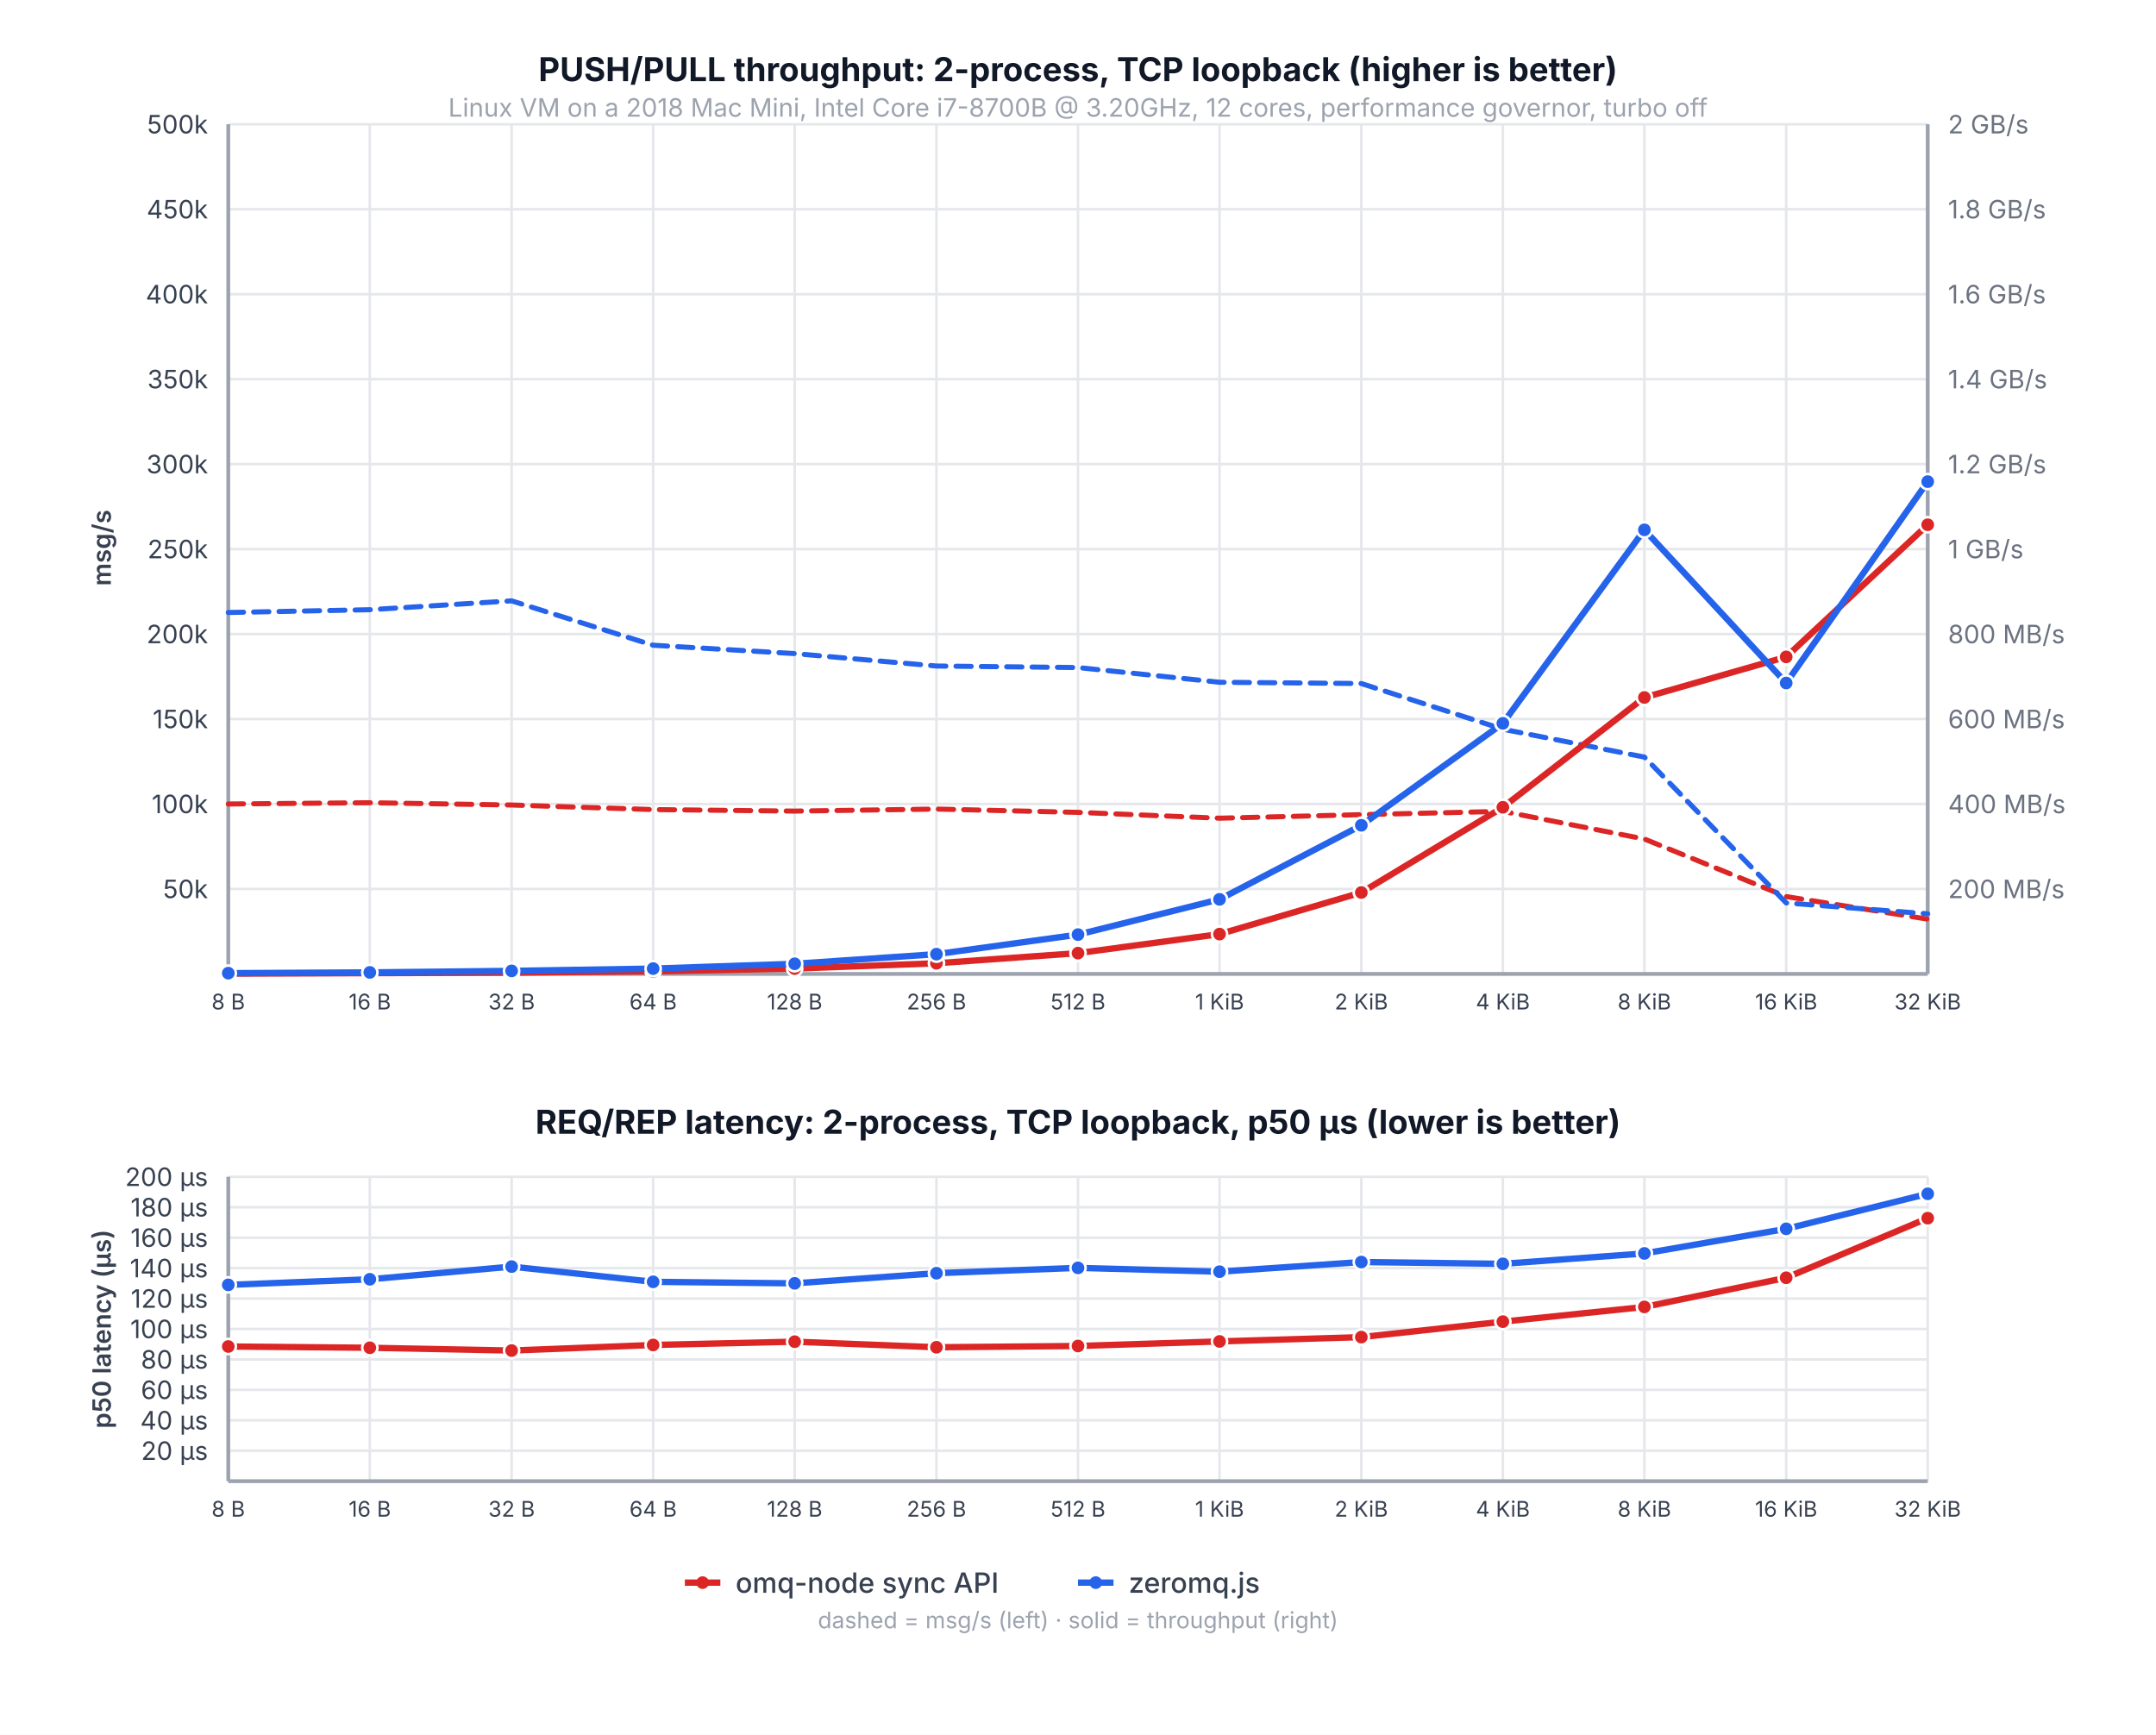
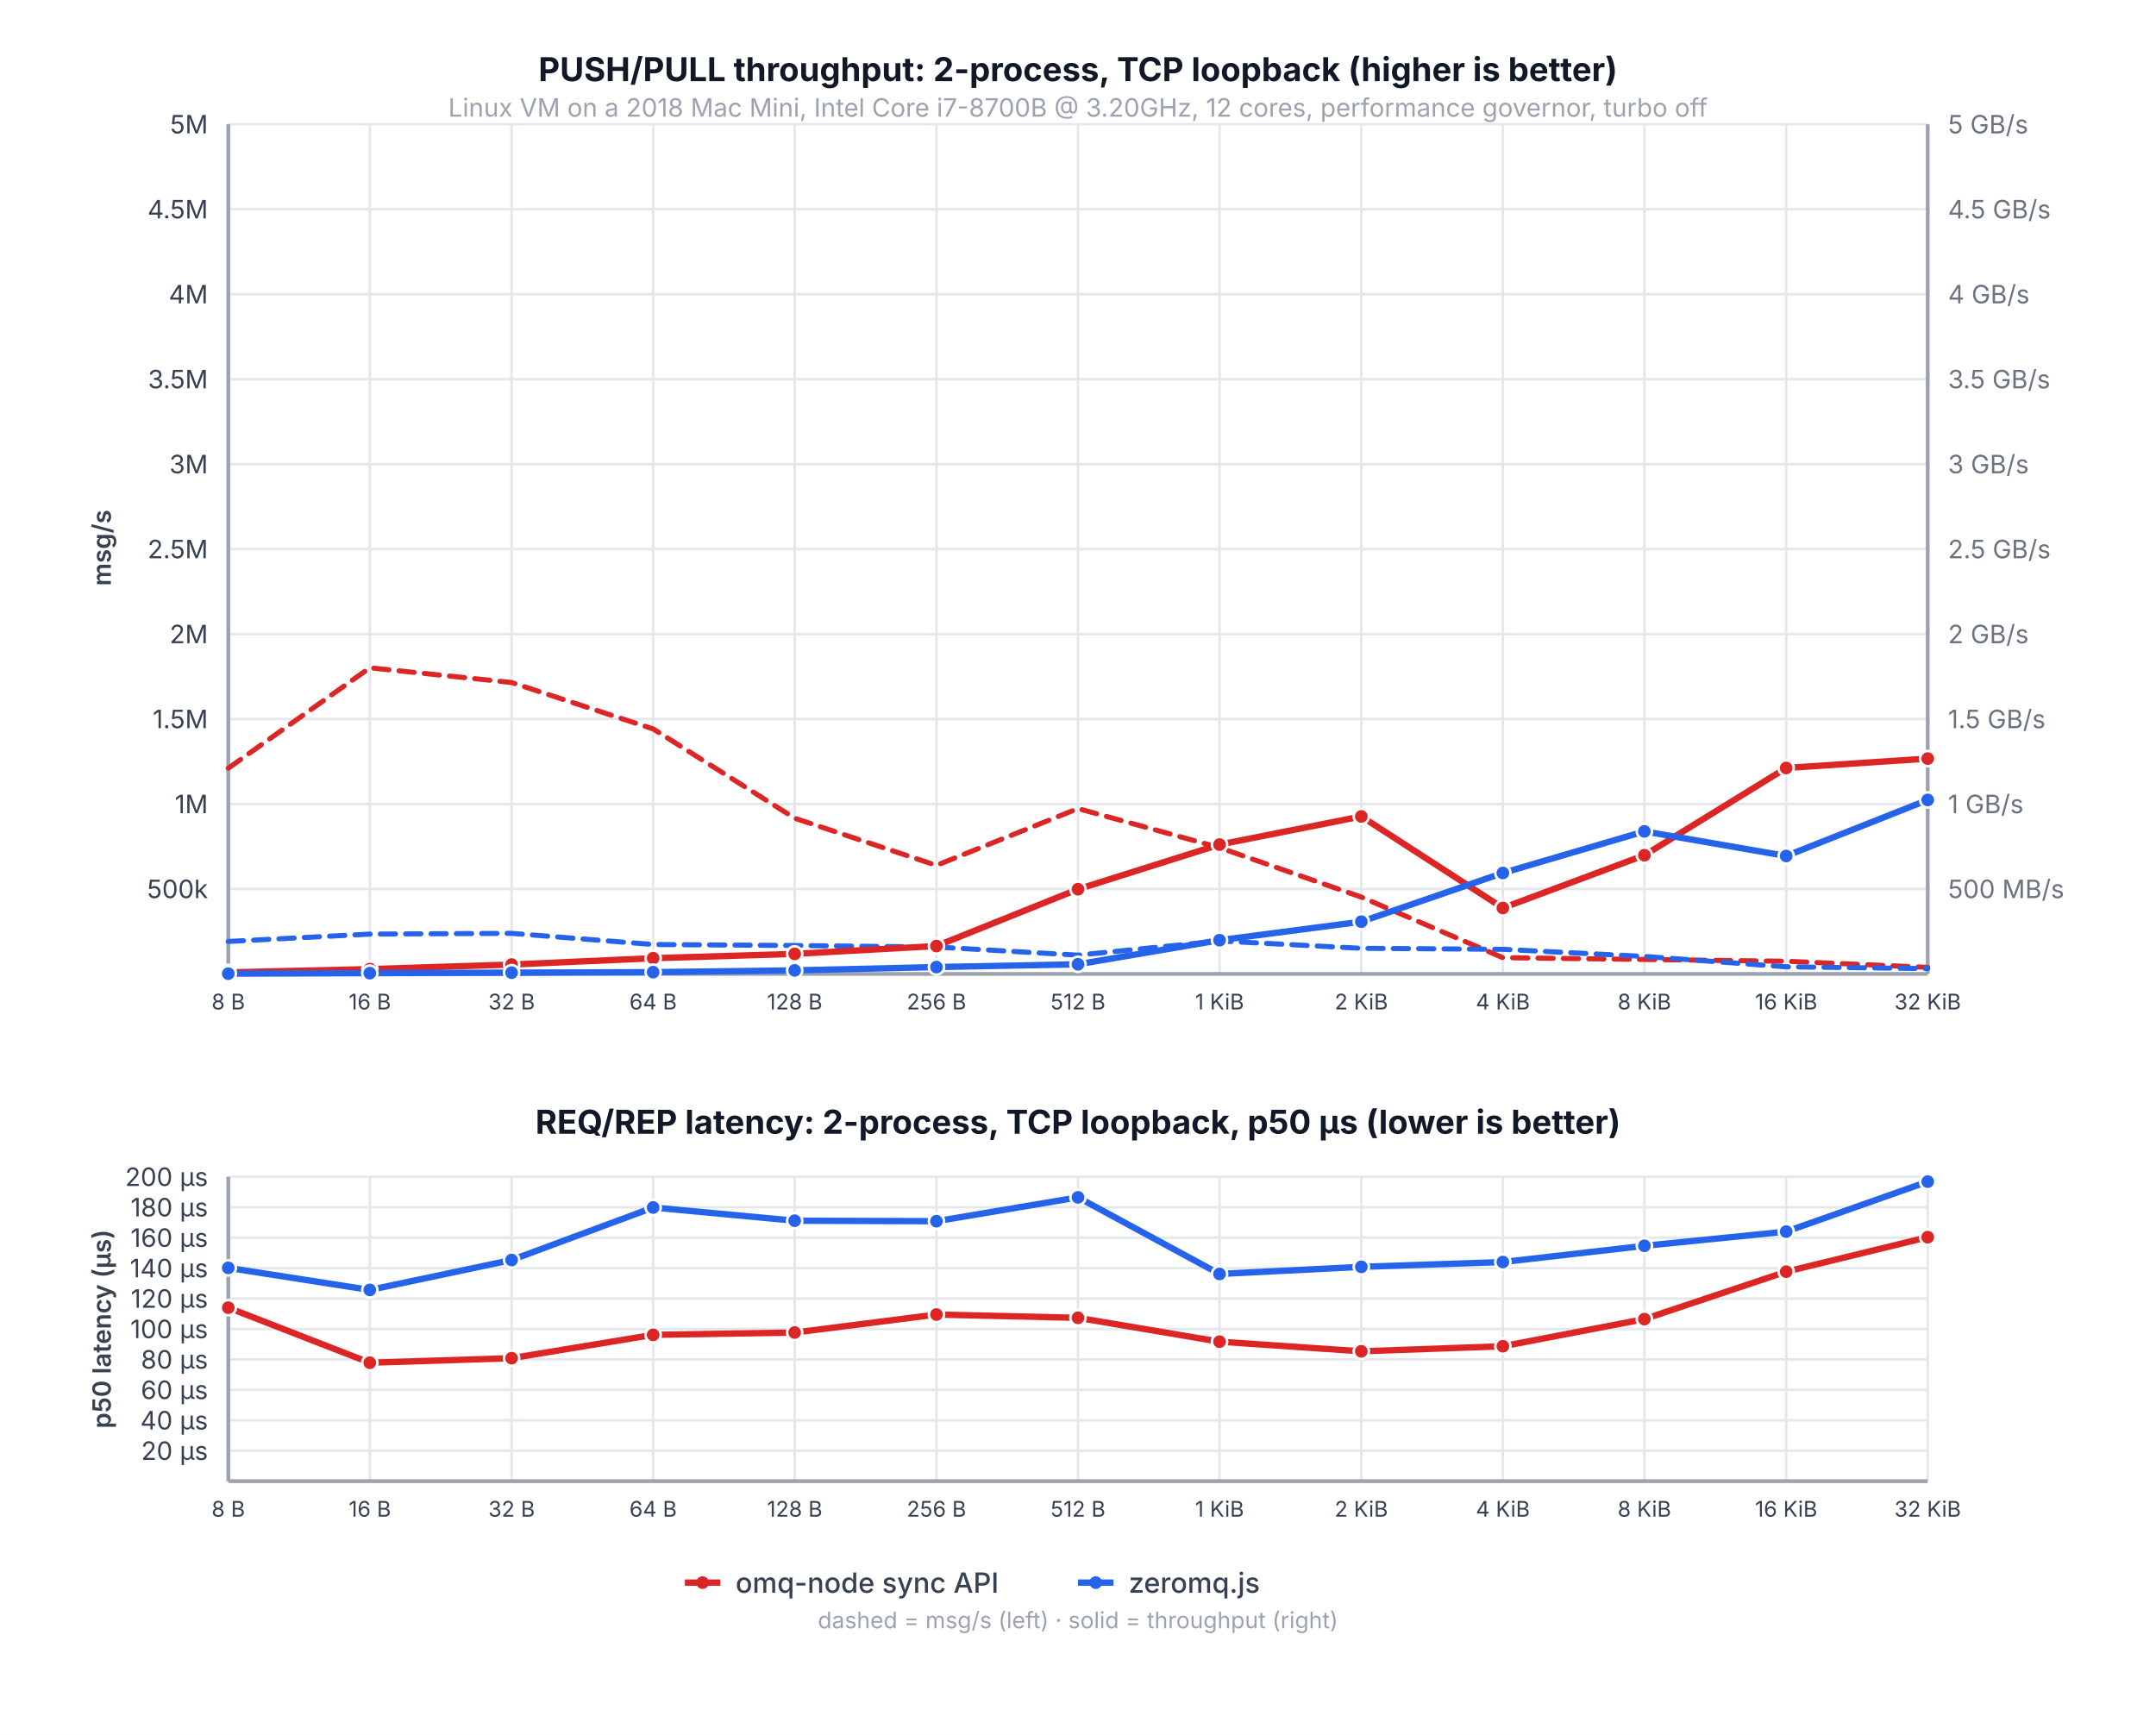
<svg xmlns="http://www.w3.org/2000/svg" viewBox="0 0 850 684" font-family="system-ui, -apple-system, sans-serif">
  <rect width="850" height="684" fill="white" />
  <text x="425.0" y="32" text-anchor="middle" fill="#111827" font-size="13" font-weight="700">PUSH/PULL throughput: 2-process, TCP loopback (higher is better)</text>
  <text x="425.0" y="46" text-anchor="middle" fill="#9ca3af" font-size="10">Linux VM on a 2018 Mac Mini, Intel Core i7-8700B @ 3.20GHz, 12 cores, performance governor, turbo off</text>
  <line x1="90" y1="350.5" x2="760" y2="350.5" stroke="#e5e7eb" stroke-width="1" />
-   <text x="82" y="350.5" text-anchor="end" dominant-baseline="middle" fill="#374151" font-size="10">50k</text>
-   <text x="768" y="350.5" text-anchor="start" dominant-baseline="middle" fill="#6b7280" font-size="10">200 MB/s</text>
+   <text x="82" y="350.5" text-anchor="end" dominant-baseline="middle" fill="#374151" font-size="10">500k</text>
+   <text x="768" y="350.5" text-anchor="start" dominant-baseline="middle" fill="#6b7280" font-size="10">500 MB/s</text>
  <line x1="90" y1="317.0" x2="760" y2="317.0" stroke="#e5e7eb" stroke-width="1" />
-   <text x="82" y="317.0" text-anchor="end" dominant-baseline="middle" fill="#374151" font-size="10">100k</text>
-   <text x="768" y="317.0" text-anchor="start" dominant-baseline="middle" fill="#6b7280" font-size="10">400 MB/s</text>
+   <text x="82" y="317.0" text-anchor="end" dominant-baseline="middle" fill="#374151" font-size="10">1M</text>
+   <text x="768" y="317.0" text-anchor="start" dominant-baseline="middle" fill="#6b7280" font-size="10">1 GB/s</text>
  <line x1="90" y1="283.5" x2="760" y2="283.5" stroke="#e5e7eb" stroke-width="1" />
-   <text x="82" y="283.5" text-anchor="end" dominant-baseline="middle" fill="#374151" font-size="10">150k</text>
-   <text x="768" y="283.5" text-anchor="start" dominant-baseline="middle" fill="#6b7280" font-size="10">600 MB/s</text>
+   <text x="82" y="283.5" text-anchor="end" dominant-baseline="middle" fill="#374151" font-size="10">1.5M</text>
+   <text x="768" y="283.5" text-anchor="start" dominant-baseline="middle" fill="#6b7280" font-size="10">1.5 GB/s</text>
  <line x1="90" y1="250.0" x2="760" y2="250.0" stroke="#e5e7eb" stroke-width="1" />
-   <text x="82" y="250.0" text-anchor="end" dominant-baseline="middle" fill="#374151" font-size="10">200k</text>
-   <text x="768" y="250.0" text-anchor="start" dominant-baseline="middle" fill="#6b7280" font-size="10">800 MB/s</text>
+   <text x="82" y="250.0" text-anchor="end" dominant-baseline="middle" fill="#374151" font-size="10">2M</text>
+   <text x="768" y="250.0" text-anchor="start" dominant-baseline="middle" fill="#6b7280" font-size="10">2 GB/s</text>
  <line x1="90" y1="216.5" x2="760" y2="216.5" stroke="#e5e7eb" stroke-width="1" />
-   <text x="82" y="216.5" text-anchor="end" dominant-baseline="middle" fill="#374151" font-size="10">250k</text>
-   <text x="768" y="216.5" text-anchor="start" dominant-baseline="middle" fill="#6b7280" font-size="10">1 GB/s</text>
+   <text x="82" y="216.5" text-anchor="end" dominant-baseline="middle" fill="#374151" font-size="10">2.5M</text>
+   <text x="768" y="216.5" text-anchor="start" dominant-baseline="middle" fill="#6b7280" font-size="10">2.5 GB/s</text>
  <line x1="90" y1="183.0" x2="760" y2="183.0" stroke="#e5e7eb" stroke-width="1" />
-   <text x="82" y="183.0" text-anchor="end" dominant-baseline="middle" fill="#374151" font-size="10">300k</text>
-   <text x="768" y="183.0" text-anchor="start" dominant-baseline="middle" fill="#6b7280" font-size="10">1.2 GB/s</text>
+   <text x="82" y="183.0" text-anchor="end" dominant-baseline="middle" fill="#374151" font-size="10">3M</text>
+   <text x="768" y="183.0" text-anchor="start" dominant-baseline="middle" fill="#6b7280" font-size="10">3 GB/s</text>
  <line x1="90" y1="149.5" x2="760" y2="149.5" stroke="#e5e7eb" stroke-width="1" />
-   <text x="82" y="149.5" text-anchor="end" dominant-baseline="middle" fill="#374151" font-size="10">350k</text>
-   <text x="768" y="149.5" text-anchor="start" dominant-baseline="middle" fill="#6b7280" font-size="10">1.4 GB/s</text>
+   <text x="82" y="149.5" text-anchor="end" dominant-baseline="middle" fill="#374151" font-size="10">3.5M</text>
+   <text x="768" y="149.5" text-anchor="start" dominant-baseline="middle" fill="#6b7280" font-size="10">3.5 GB/s</text>
  <line x1="90" y1="116.0" x2="760" y2="116.0" stroke="#e5e7eb" stroke-width="1" />
-   <text x="82" y="116.0" text-anchor="end" dominant-baseline="middle" fill="#374151" font-size="10">400k</text>
-   <text x="768" y="116.0" text-anchor="start" dominant-baseline="middle" fill="#6b7280" font-size="10">1.6 GB/s</text>
+   <text x="82" y="116.0" text-anchor="end" dominant-baseline="middle" fill="#374151" font-size="10">4M</text>
+   <text x="768" y="116.0" text-anchor="start" dominant-baseline="middle" fill="#6b7280" font-size="10">4 GB/s</text>
  <line x1="90" y1="82.5" x2="760" y2="82.5" stroke="#e5e7eb" stroke-width="1" />
-   <text x="82" y="82.5" text-anchor="end" dominant-baseline="middle" fill="#374151" font-size="10">450k</text>
-   <text x="768" y="82.5" text-anchor="start" dominant-baseline="middle" fill="#6b7280" font-size="10">1.8 GB/s</text>
+   <text x="82" y="82.5" text-anchor="end" dominant-baseline="middle" fill="#374151" font-size="10">4.5M</text>
+   <text x="768" y="82.5" text-anchor="start" dominant-baseline="middle" fill="#6b7280" font-size="10">4.5 GB/s</text>
  <line x1="90" y1="49.0" x2="760" y2="49.0" stroke="#e5e7eb" stroke-width="1" />
-   <text x="82" y="49.0" text-anchor="end" dominant-baseline="middle" fill="#374151" font-size="10">500k</text>
-   <text x="768" y="49.0" text-anchor="start" dominant-baseline="middle" fill="#6b7280" font-size="10">2 GB/s</text>
+   <text x="82" y="49.0" text-anchor="end" dominant-baseline="middle" fill="#374151" font-size="10">5M</text>
+   <text x="768" y="49.0" text-anchor="start" dominant-baseline="middle" fill="#6b7280" font-size="10">5 GB/s</text>
  <line x1="90.0" y1="49" x2="90.0" y2="384" stroke="#e5e7eb" stroke-width="1" />
  <line x1="145.8" y1="49" x2="145.8" y2="384" stroke="#e5e7eb" stroke-width="1" />
  <line x1="201.7" y1="49" x2="201.7" y2="384" stroke="#e5e7eb" stroke-width="1" />
  <line x1="257.5" y1="49" x2="257.5" y2="384" stroke="#e5e7eb" stroke-width="1" />
  <line x1="313.3" y1="49" x2="313.3" y2="384" stroke="#e5e7eb" stroke-width="1" />
  <line x1="369.2" y1="49" x2="369.2" y2="384" stroke="#e5e7eb" stroke-width="1" />
  <line x1="425.0" y1="49" x2="425.0" y2="384" stroke="#e5e7eb" stroke-width="1" />
  <line x1="480.8" y1="49" x2="480.8" y2="384" stroke="#e5e7eb" stroke-width="1" />
  <line x1="536.7" y1="49" x2="536.7" y2="384" stroke="#e5e7eb" stroke-width="1" />
  <line x1="592.5" y1="49" x2="592.5" y2="384" stroke="#e5e7eb" stroke-width="1" />
  <line x1="648.3" y1="49" x2="648.3" y2="384" stroke="#e5e7eb" stroke-width="1" />
  <line x1="704.2" y1="49" x2="704.2" y2="384" stroke="#e5e7eb" stroke-width="1" />
  <line x1="760.0" y1="49" x2="760.0" y2="384" stroke="#e5e7eb" stroke-width="1" />
  <line x1="90" y1="49" x2="90" y2="384" stroke="#9ca3af" stroke-width="1.5" />
  <line x1="760" y1="49" x2="760" y2="384" stroke="#9ca3af" stroke-width="1.5" />
  <line x1="90" y1="384" x2="760" y2="384" stroke="#9ca3af" stroke-width="1.5" />
  <text x="40" y="216" text-anchor="middle" dominant-baseline="middle" fill="#374151" font-size="10" font-weight="600" transform="rotate(-90,40,216)">msg/s</text>
-   <polyline points="90.0,317.0 145.8,316.5 201.7,317.4 257.5,319.2 313.3,319.8 369.2,319.0 425.0,320.3 480.8,322.6 536.7,321.2 592.5,319.9 648.3,330.8 704.2,353.5 760.0,362.4" fill="none" stroke="#dc2626" stroke-width="2" stroke-dasharray="6,4" stroke-linecap="round" stroke-linejoin="round" />
-   <polyline points="90.0,241.5 145.8,240.4 201.7,236.9 257.5,254.4 313.3,257.7 369.2,262.6 425.0,263.2 480.8,269.0 536.7,269.5 592.5,287.5 648.3,298.5 704.2,356.0 760.0,360.3" fill="none" stroke="#2563eb" stroke-width="2" stroke-dasharray="6,4" stroke-linecap="round" stroke-linejoin="round" />
-   <polyline points="90.0,383.9 145.8,383.7 201.7,383.5 257.5,383.0 313.3,381.9 369.2,379.8 425.0,375.8 480.8,368.3 536.7,351.9 592.5,318.3 648.3,275.0 704.2,259.0 760.0,206.9" fill="none" stroke="#dc2626" stroke-width="2.5" stroke-linecap="round" stroke-linejoin="round" />
-   <circle cx="90.0" cy="383.9" r="3" fill="#dc2626" stroke="white" stroke-width="1" />
-   <circle cx="145.8" cy="383.7" r="3" fill="#dc2626" stroke="white" stroke-width="1" />
-   <circle cx="201.7" cy="383.5" r="3" fill="#dc2626" stroke="white" stroke-width="1" />
-   <circle cx="257.5" cy="383.0" r="3" fill="#dc2626" stroke="white" stroke-width="1" />
-   <circle cx="313.3" cy="381.9" r="3" fill="#dc2626" stroke="white" stroke-width="1" />
-   <circle cx="369.2" cy="379.8" r="3" fill="#dc2626" stroke="white" stroke-width="1" />
-   <circle cx="425.0" cy="375.8" r="3" fill="#dc2626" stroke="white" stroke-width="1" />
-   <circle cx="480.8" cy="368.3" r="3" fill="#dc2626" stroke="white" stroke-width="1" />
-   <circle cx="536.7" cy="351.9" r="3" fill="#dc2626" stroke="white" stroke-width="1" />
-   <circle cx="592.5" cy="318.3" r="3" fill="#dc2626" stroke="white" stroke-width="1" />
-   <circle cx="648.3" cy="275.0" r="3" fill="#dc2626" stroke="white" stroke-width="1" />
-   <circle cx="704.2" cy="259.0" r="3" fill="#dc2626" stroke="white" stroke-width="1" />
-   <circle cx="760.0" cy="206.9" r="3" fill="#dc2626" stroke="white" stroke-width="1" />
-   <polyline points="90.0,383.7 145.8,383.4 201.7,382.8 257.5,381.9 313.3,380.0 369.2,376.2 425.0,368.5 480.8,354.6 536.7,325.4 592.5,285.2 648.3,208.9 704.2,269.3 760.0,189.9" fill="none" stroke="#2563eb" stroke-width="2.5" stroke-linecap="round" stroke-linejoin="round" />
-   <circle cx="90.0" cy="383.7" r="3" fill="#2563eb" stroke="white" stroke-width="1" />
-   <circle cx="145.8" cy="383.4" r="3" fill="#2563eb" stroke="white" stroke-width="1" />
-   <circle cx="201.7" cy="382.8" r="3" fill="#2563eb" stroke="white" stroke-width="1" />
-   <circle cx="257.5" cy="381.9" r="3" fill="#2563eb" stroke="white" stroke-width="1" />
-   <circle cx="313.3" cy="380.0" r="3" fill="#2563eb" stroke="white" stroke-width="1" />
-   <circle cx="369.2" cy="376.2" r="3" fill="#2563eb" stroke="white" stroke-width="1" />
-   <circle cx="425.0" cy="368.5" r="3" fill="#2563eb" stroke="white" stroke-width="1" />
-   <circle cx="480.8" cy="354.6" r="3" fill="#2563eb" stroke="white" stroke-width="1" />
-   <circle cx="536.7" cy="325.4" r="3" fill="#2563eb" stroke="white" stroke-width="1" />
-   <circle cx="592.5" cy="285.2" r="3" fill="#2563eb" stroke="white" stroke-width="1" />
-   <circle cx="648.3" cy="208.9" r="3" fill="#2563eb" stroke="white" stroke-width="1" />
-   <circle cx="704.2" cy="269.3" r="3" fill="#2563eb" stroke="white" stroke-width="1" />
-   <circle cx="760.0" cy="189.9" r="3" fill="#2563eb" stroke="white" stroke-width="1" />
+   <polyline points="90.0,302.9 145.8,263.3 201.7,269.1 257.5,287.4 313.3,322.6 369.2,341.2 425.0,318.8 480.8,334.2 536.7,353.7 592.5,377.6 648.3,378.3 704.2,379.0 760.0,381.4" fill="none" stroke="#dc2626" stroke-width="2" stroke-dasharray="6,4" stroke-linecap="round" stroke-linejoin="round" />
+   <polyline points="90.0,371.2 145.8,368.3 201.7,368.0 257.5,372.4 313.3,372.8 369.2,373.4 425.0,376.6 480.8,371.0 536.7,373.9 592.5,374.3 648.3,377.1 704.2,381.2 760.0,381.9" fill="none" stroke="#2563eb" stroke-width="2" stroke-dasharray="6,4" stroke-linecap="round" stroke-linejoin="round" />
+   <polyline points="90.0,383.4 145.8,382.1 201.7,380.3 257.5,377.8 313.3,376.1 369.2,373.0 425.0,350.6 480.8,333.0 536.7,321.9 592.5,358.0 648.3,337.2 704.2,302.8 760.0,299.1" fill="none" stroke="#dc2626" stroke-width="2.5" stroke-linecap="round" stroke-linejoin="round" />
+   <circle cx="90.0" cy="383.4" r="3" fill="#dc2626" stroke="white" stroke-width="1" />
+   <circle cx="145.8" cy="382.1" r="3" fill="#dc2626" stroke="white" stroke-width="1" />
+   <circle cx="201.7" cy="380.3" r="3" fill="#dc2626" stroke="white" stroke-width="1" />
+   <circle cx="257.5" cy="377.8" r="3" fill="#dc2626" stroke="white" stroke-width="1" />
+   <circle cx="313.3" cy="376.1" r="3" fill="#dc2626" stroke="white" stroke-width="1" />
+   <circle cx="369.2" cy="373.0" r="3" fill="#dc2626" stroke="white" stroke-width="1" />
+   <circle cx="425.0" cy="350.6" r="3" fill="#dc2626" stroke="white" stroke-width="1" />
+   <circle cx="480.8" cy="333.0" r="3" fill="#dc2626" stroke="white" stroke-width="1" />
+   <circle cx="536.7" cy="321.9" r="3" fill="#dc2626" stroke="white" stroke-width="1" />
+   <circle cx="592.5" cy="358.0" r="3" fill="#dc2626" stroke="white" stroke-width="1" />
+   <circle cx="648.3" cy="337.2" r="3" fill="#dc2626" stroke="white" stroke-width="1" />
+   <circle cx="704.2" cy="302.8" r="3" fill="#dc2626" stroke="white" stroke-width="1" />
+   <circle cx="760.0" cy="299.1" r="3" fill="#dc2626" stroke="white" stroke-width="1" />
+   <polyline points="90.0,383.9 145.8,383.7 201.7,383.5 257.5,383.3 313.3,382.6 369.2,381.3 425.0,380.2 480.8,370.7 536.7,363.4 592.5,344.2 648.3,327.8 704.2,337.5 760.0,315.4" fill="none" stroke="#2563eb" stroke-width="2.5" stroke-linecap="round" stroke-linejoin="round" />
+   <circle cx="90.0" cy="383.9" r="3" fill="#2563eb" stroke="white" stroke-width="1" />
+   <circle cx="145.8" cy="383.7" r="3" fill="#2563eb" stroke="white" stroke-width="1" />
+   <circle cx="201.7" cy="383.5" r="3" fill="#2563eb" stroke="white" stroke-width="1" />
+   <circle cx="257.5" cy="383.3" r="3" fill="#2563eb" stroke="white" stroke-width="1" />
+   <circle cx="313.3" cy="382.6" r="3" fill="#2563eb" stroke="white" stroke-width="1" />
+   <circle cx="369.2" cy="381.3" r="3" fill="#2563eb" stroke="white" stroke-width="1" />
+   <circle cx="425.0" cy="380.2" r="3" fill="#2563eb" stroke="white" stroke-width="1" />
+   <circle cx="480.8" cy="370.7" r="3" fill="#2563eb" stroke="white" stroke-width="1" />
+   <circle cx="536.7" cy="363.4" r="3" fill="#2563eb" stroke="white" stroke-width="1" />
+   <circle cx="592.5" cy="344.2" r="3" fill="#2563eb" stroke="white" stroke-width="1" />
+   <circle cx="648.3" cy="327.8" r="3" fill="#2563eb" stroke="white" stroke-width="1" />
+   <circle cx="704.2" cy="337.5" r="3" fill="#2563eb" stroke="white" stroke-width="1" />
+   <circle cx="760.0" cy="315.4" r="3" fill="#2563eb" stroke="white" stroke-width="1" />
  <text x="90.0" y="398" text-anchor="middle" fill="#374151" font-size="8.5">8 B</text>
  <text x="145.8" y="398" text-anchor="middle" fill="#374151" font-size="8.5">16 B</text>
  <text x="201.7" y="398" text-anchor="middle" fill="#374151" font-size="8.5">32 B</text>
  <text x="257.5" y="398" text-anchor="middle" fill="#374151" font-size="8.5">64 B</text>
  <text x="313.3" y="398" text-anchor="middle" fill="#374151" font-size="8.5">128 B</text>
  <text x="369.2" y="398" text-anchor="middle" fill="#374151" font-size="8.5">256 B</text>
  <text x="425.0" y="398" text-anchor="middle" fill="#374151" font-size="8.5">512 B</text>
  <text x="480.8" y="398" text-anchor="middle" fill="#374151" font-size="8.5">1 KiB</text>
  <text x="536.7" y="398" text-anchor="middle" fill="#374151" font-size="8.5">2 KiB</text>
  <text x="592.5" y="398" text-anchor="middle" fill="#374151" font-size="8.5">4 KiB</text>
  <text x="648.3" y="398" text-anchor="middle" fill="#374151" font-size="8.5">8 KiB</text>
  <text x="704.2" y="398" text-anchor="middle" fill="#374151" font-size="8.5">16 KiB</text>
  <text x="760.0" y="398" text-anchor="middle" fill="#374151" font-size="8.5">32 KiB</text>
  <text x="425.0" y="447" text-anchor="middle" fill="#111827" font-size="13" font-weight="700">REQ/REP latency: 2-process, TCP loopback, p50 µs (lower is better)</text>
  <line x1="90" y1="572.0" x2="760" y2="572.0" stroke="#e5e7eb" stroke-width="1" />
  <text x="82" y="572.0" text-anchor="end" dominant-baseline="middle" fill="#374151" font-size="10">20 µs</text>
  <line x1="90" y1="560.0" x2="760" y2="560.0" stroke="#e5e7eb" stroke-width="1" />
  <text x="82" y="560.0" text-anchor="end" dominant-baseline="middle" fill="#374151" font-size="10">40 µs</text>
  <line x1="90" y1="548.0" x2="760" y2="548.0" stroke="#e5e7eb" stroke-width="1" />
  <text x="82" y="548.0" text-anchor="end" dominant-baseline="middle" fill="#374151" font-size="10">60 µs</text>
  <line x1="90" y1="536.0" x2="760" y2="536.0" stroke="#e5e7eb" stroke-width="1" />
  <text x="82" y="536.0" text-anchor="end" dominant-baseline="middle" fill="#374151" font-size="10">80 µs</text>
  <line x1="90" y1="524.0" x2="760" y2="524.0" stroke="#e5e7eb" stroke-width="1" />
  <text x="82" y="524.0" text-anchor="end" dominant-baseline="middle" fill="#374151" font-size="10">100 µs</text>
  <line x1="90" y1="512.0" x2="760" y2="512.0" stroke="#e5e7eb" stroke-width="1" />
  <text x="82" y="512.0" text-anchor="end" dominant-baseline="middle" fill="#374151" font-size="10">120 µs</text>
  <line x1="90" y1="500.0" x2="760" y2="500.0" stroke="#e5e7eb" stroke-width="1" />
  <text x="82" y="500.0" text-anchor="end" dominant-baseline="middle" fill="#374151" font-size="10">140 µs</text>
  <line x1="90" y1="488.0" x2="760" y2="488.0" stroke="#e5e7eb" stroke-width="1" />
  <text x="82" y="488.0" text-anchor="end" dominant-baseline="middle" fill="#374151" font-size="10">160 µs</text>
  <line x1="90" y1="476.0" x2="760" y2="476.0" stroke="#e5e7eb" stroke-width="1" />
  <text x="82" y="476.0" text-anchor="end" dominant-baseline="middle" fill="#374151" font-size="10">180 µs</text>
  <line x1="90" y1="464.0" x2="760" y2="464.0" stroke="#e5e7eb" stroke-width="1" />
  <text x="82" y="464.0" text-anchor="end" dominant-baseline="middle" fill="#374151" font-size="10">200 µs</text>
  <line x1="90.0" y1="464" x2="90.0" y2="584" stroke="#e5e7eb" stroke-width="1" />
  <line x1="145.8" y1="464" x2="145.8" y2="584" stroke="#e5e7eb" stroke-width="1" />
  <line x1="201.7" y1="464" x2="201.7" y2="584" stroke="#e5e7eb" stroke-width="1" />
  <line x1="257.5" y1="464" x2="257.5" y2="584" stroke="#e5e7eb" stroke-width="1" />
  <line x1="313.3" y1="464" x2="313.3" y2="584" stroke="#e5e7eb" stroke-width="1" />
  <line x1="369.2" y1="464" x2="369.2" y2="584" stroke="#e5e7eb" stroke-width="1" />
  <line x1="425.0" y1="464" x2="425.0" y2="584" stroke="#e5e7eb" stroke-width="1" />
  <line x1="480.8" y1="464" x2="480.8" y2="584" stroke="#e5e7eb" stroke-width="1" />
  <line x1="536.7" y1="464" x2="536.7" y2="584" stroke="#e5e7eb" stroke-width="1" />
  <line x1="592.5" y1="464" x2="592.5" y2="584" stroke="#e5e7eb" stroke-width="1" />
  <line x1="648.3" y1="464" x2="648.3" y2="584" stroke="#e5e7eb" stroke-width="1" />
  <line x1="704.2" y1="464" x2="704.2" y2="584" stroke="#e5e7eb" stroke-width="1" />
  <line x1="760.0" y1="464" x2="760.0" y2="584" stroke="#e5e7eb" stroke-width="1" />
  <line x1="90" y1="464" x2="90" y2="584" stroke="#9ca3af" stroke-width="1.5" />
  <line x1="90" y1="584" x2="760" y2="584" stroke="#9ca3af" stroke-width="1.5" />
  <text x="40" y="524" text-anchor="middle" dominant-baseline="middle" fill="#374151" font-size="10" font-weight="600" transform="rotate(-90,40,524)">p50 latency (µs)</text>
-   <polyline points="90.0,530.9 145.8,531.4 201.7,532.5 257.5,530.3 313.3,529.0 369.2,531.2 425.0,530.7 480.8,528.9 536.7,527.2 592.5,521.1 648.3,515.3 704.2,503.8 760.0,480.3" fill="none" stroke="#dc2626" stroke-width="2.5" stroke-linecap="round" stroke-linejoin="round" />
-   <circle cx="90.0" cy="530.9" r="3" fill="#dc2626" stroke="white" stroke-width="1" />
-   <circle cx="145.8" cy="531.4" r="3" fill="#dc2626" stroke="white" stroke-width="1" />
-   <circle cx="201.7" cy="532.5" r="3" fill="#dc2626" stroke="white" stroke-width="1" />
-   <circle cx="257.5" cy="530.3" r="3" fill="#dc2626" stroke="white" stroke-width="1" />
-   <circle cx="313.3" cy="529.0" r="3" fill="#dc2626" stroke="white" stroke-width="1" />
-   <circle cx="369.2" cy="531.2" r="3" fill="#dc2626" stroke="white" stroke-width="1" />
-   <circle cx="425.0" cy="530.7" r="3" fill="#dc2626" stroke="white" stroke-width="1" />
-   <circle cx="480.8" cy="528.9" r="3" fill="#dc2626" stroke="white" stroke-width="1" />
-   <circle cx="536.7" cy="527.2" r="3" fill="#dc2626" stroke="white" stroke-width="1" />
-   <circle cx="592.5" cy="521.1" r="3" fill="#dc2626" stroke="white" stroke-width="1" />
-   <circle cx="648.3" cy="515.3" r="3" fill="#dc2626" stroke="white" stroke-width="1" />
-   <circle cx="704.2" cy="503.8" r="3" fill="#dc2626" stroke="white" stroke-width="1" />
-   <circle cx="760.0" cy="480.3" r="3" fill="#dc2626" stroke="white" stroke-width="1" />
-   <polyline points="90.0,506.6 145.8,504.4 201.7,499.4 257.5,505.4 313.3,506.0 369.2,502.0 425.0,499.9 480.8,501.4 536.7,497.6 592.5,498.3 648.3,494.2 704.2,484.5 760.0,470.7" fill="none" stroke="#2563eb" stroke-width="2.5" stroke-linecap="round" stroke-linejoin="round" />
-   <circle cx="90.0" cy="506.6" r="3" fill="#2563eb" stroke="white" stroke-width="1" />
-   <circle cx="145.8" cy="504.4" r="3" fill="#2563eb" stroke="white" stroke-width="1" />
-   <circle cx="201.7" cy="499.4" r="3" fill="#2563eb" stroke="white" stroke-width="1" />
-   <circle cx="257.5" cy="505.4" r="3" fill="#2563eb" stroke="white" stroke-width="1" />
-   <circle cx="313.3" cy="506.0" r="3" fill="#2563eb" stroke="white" stroke-width="1" />
-   <circle cx="369.2" cy="502.0" r="3" fill="#2563eb" stroke="white" stroke-width="1" />
-   <circle cx="425.0" cy="499.9" r="3" fill="#2563eb" stroke="white" stroke-width="1" />
-   <circle cx="480.8" cy="501.4" r="3" fill="#2563eb" stroke="white" stroke-width="1" />
-   <circle cx="536.7" cy="497.6" r="3" fill="#2563eb" stroke="white" stroke-width="1" />
-   <circle cx="592.5" cy="498.3" r="3" fill="#2563eb" stroke="white" stroke-width="1" />
-   <circle cx="648.3" cy="494.2" r="3" fill="#2563eb" stroke="white" stroke-width="1" />
-   <circle cx="704.2" cy="484.5" r="3" fill="#2563eb" stroke="white" stroke-width="1" />
-   <circle cx="760.0" cy="470.7" r="3" fill="#2563eb" stroke="white" stroke-width="1" />
+   <polyline points="90.0,515.6 145.8,537.3 201.7,535.5 257.5,526.3 313.3,525.4 369.2,518.3 425.0,519.6 480.8,529.0 536.7,532.8 592.5,530.8 648.3,520.1 704.2,501.4 760.0,487.8" fill="none" stroke="#dc2626" stroke-width="2.5" stroke-linecap="round" stroke-linejoin="round" />
+   <circle cx="90.0" cy="515.6" r="3" fill="#dc2626" stroke="white" stroke-width="1" />
+   <circle cx="145.8" cy="537.3" r="3" fill="#dc2626" stroke="white" stroke-width="1" />
+   <circle cx="201.7" cy="535.5" r="3" fill="#dc2626" stroke="white" stroke-width="1" />
+   <circle cx="257.5" cy="526.3" r="3" fill="#dc2626" stroke="white" stroke-width="1" />
+   <circle cx="313.3" cy="525.4" r="3" fill="#dc2626" stroke="white" stroke-width="1" />
+   <circle cx="369.2" cy="518.3" r="3" fill="#dc2626" stroke="white" stroke-width="1" />
+   <circle cx="425.0" cy="519.6" r="3" fill="#dc2626" stroke="white" stroke-width="1" />
+   <circle cx="480.8" cy="529.0" r="3" fill="#dc2626" stroke="white" stroke-width="1" />
+   <circle cx="536.7" cy="532.8" r="3" fill="#dc2626" stroke="white" stroke-width="1" />
+   <circle cx="592.5" cy="530.8" r="3" fill="#dc2626" stroke="white" stroke-width="1" />
+   <circle cx="648.3" cy="520.1" r="3" fill="#dc2626" stroke="white" stroke-width="1" />
+   <circle cx="704.2" cy="501.4" r="3" fill="#dc2626" stroke="white" stroke-width="1" />
+   <circle cx="760.0" cy="487.8" r="3" fill="#dc2626" stroke="white" stroke-width="1" />
+   <polyline points="90.0,499.9 145.8,508.6 201.7,496.8 257.5,476.1 313.3,481.3 369.2,481.5 425.0,472.1 480.8,502.3 536.7,499.5 592.5,497.6 648.3,491.2 704.2,485.6 760.0,465.9" fill="none" stroke="#2563eb" stroke-width="2.5" stroke-linecap="round" stroke-linejoin="round" />
+   <circle cx="90.0" cy="499.9" r="3" fill="#2563eb" stroke="white" stroke-width="1" />
+   <circle cx="145.8" cy="508.6" r="3" fill="#2563eb" stroke="white" stroke-width="1" />
+   <circle cx="201.7" cy="496.8" r="3" fill="#2563eb" stroke="white" stroke-width="1" />
+   <circle cx="257.5" cy="476.1" r="3" fill="#2563eb" stroke="white" stroke-width="1" />
+   <circle cx="313.3" cy="481.3" r="3" fill="#2563eb" stroke="white" stroke-width="1" />
+   <circle cx="369.2" cy="481.5" r="3" fill="#2563eb" stroke="white" stroke-width="1" />
+   <circle cx="425.0" cy="472.1" r="3" fill="#2563eb" stroke="white" stroke-width="1" />
+   <circle cx="480.8" cy="502.3" r="3" fill="#2563eb" stroke="white" stroke-width="1" />
+   <circle cx="536.7" cy="499.5" r="3" fill="#2563eb" stroke="white" stroke-width="1" />
+   <circle cx="592.5" cy="497.6" r="3" fill="#2563eb" stroke="white" stroke-width="1" />
+   <circle cx="648.3" cy="491.2" r="3" fill="#2563eb" stroke="white" stroke-width="1" />
+   <circle cx="704.2" cy="485.6" r="3" fill="#2563eb" stroke="white" stroke-width="1" />
+   <circle cx="760.0" cy="465.9" r="3" fill="#2563eb" stroke="white" stroke-width="1" />
  <text x="90.0" y="598" text-anchor="middle" fill="#374151" font-size="8.5">8 B</text>
  <text x="145.8" y="598" text-anchor="middle" fill="#374151" font-size="8.5">16 B</text>
  <text x="201.7" y="598" text-anchor="middle" fill="#374151" font-size="8.5">32 B</text>
  <text x="257.5" y="598" text-anchor="middle" fill="#374151" font-size="8.5">64 B</text>
  <text x="313.3" y="598" text-anchor="middle" fill="#374151" font-size="8.5">128 B</text>
  <text x="369.2" y="598" text-anchor="middle" fill="#374151" font-size="8.5">256 B</text>
  <text x="425.0" y="598" text-anchor="middle" fill="#374151" font-size="8.5">512 B</text>
  <text x="480.8" y="598" text-anchor="middle" fill="#374151" font-size="8.5">1 KiB</text>
  <text x="536.7" y="598" text-anchor="middle" fill="#374151" font-size="8.5">2 KiB</text>
  <text x="592.5" y="598" text-anchor="middle" fill="#374151" font-size="8.5">4 KiB</text>
  <text x="648.3" y="598" text-anchor="middle" fill="#374151" font-size="8.5">8 KiB</text>
  <text x="704.2" y="598" text-anchor="middle" fill="#374151" font-size="8.5">16 KiB</text>
  <text x="760.0" y="598" text-anchor="middle" fill="#374151" font-size="8.5">32 KiB</text>
  <line x1="270" y1="624" x2="284" y2="624" stroke="#dc2626" stroke-width="2.5" />
  <circle cx="277" cy="624" r="2.5" fill="#dc2626" />
  <text x="290" y="628" fill="#374151" font-size="11" font-weight="500">omq-node sync API</text>
  <line x1="425" y1="624" x2="439" y2="624" stroke="#2563eb" stroke-width="2.5" />
  <circle cx="432" cy="624" r="2.5" fill="#2563eb" />
  <text x="445" y="628" fill="#374151" font-size="11" font-weight="500">zeromq.js</text>
  <text x="425.0" y="642" text-anchor="middle" fill="#9ca3af" font-size="9">dashed = msg/s (left) · solid = throughput (right)</text>
</svg>
